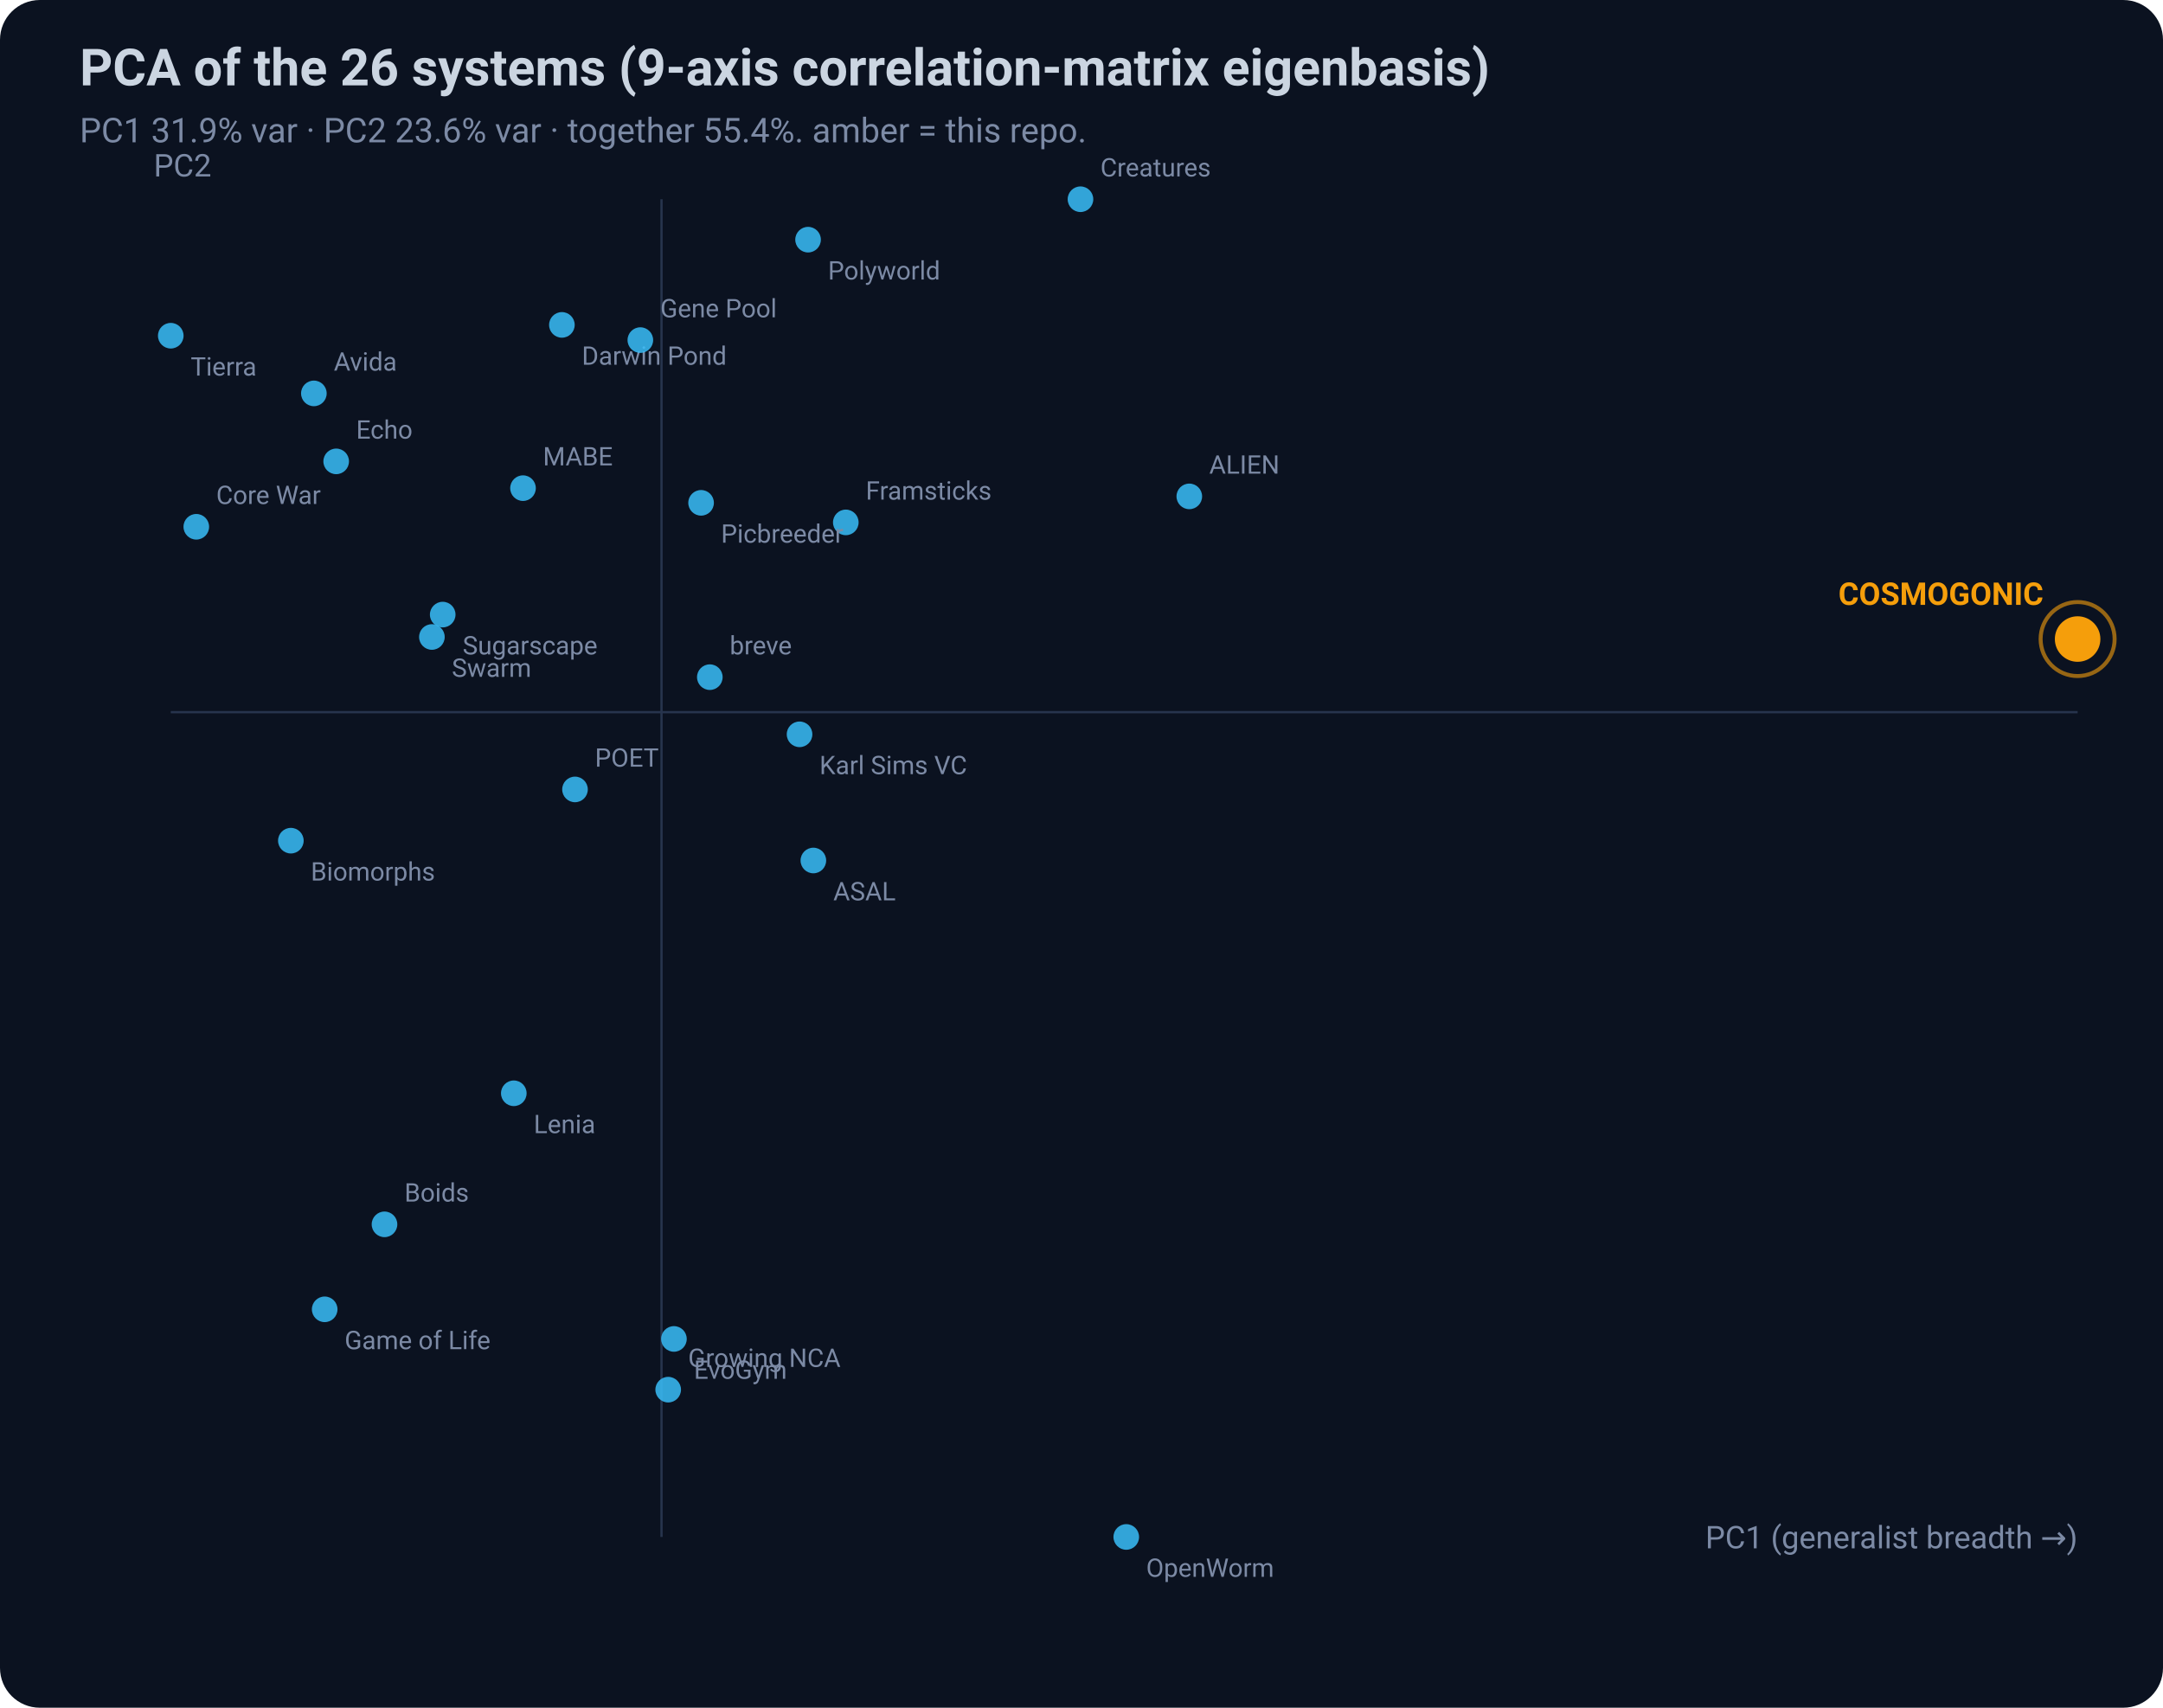
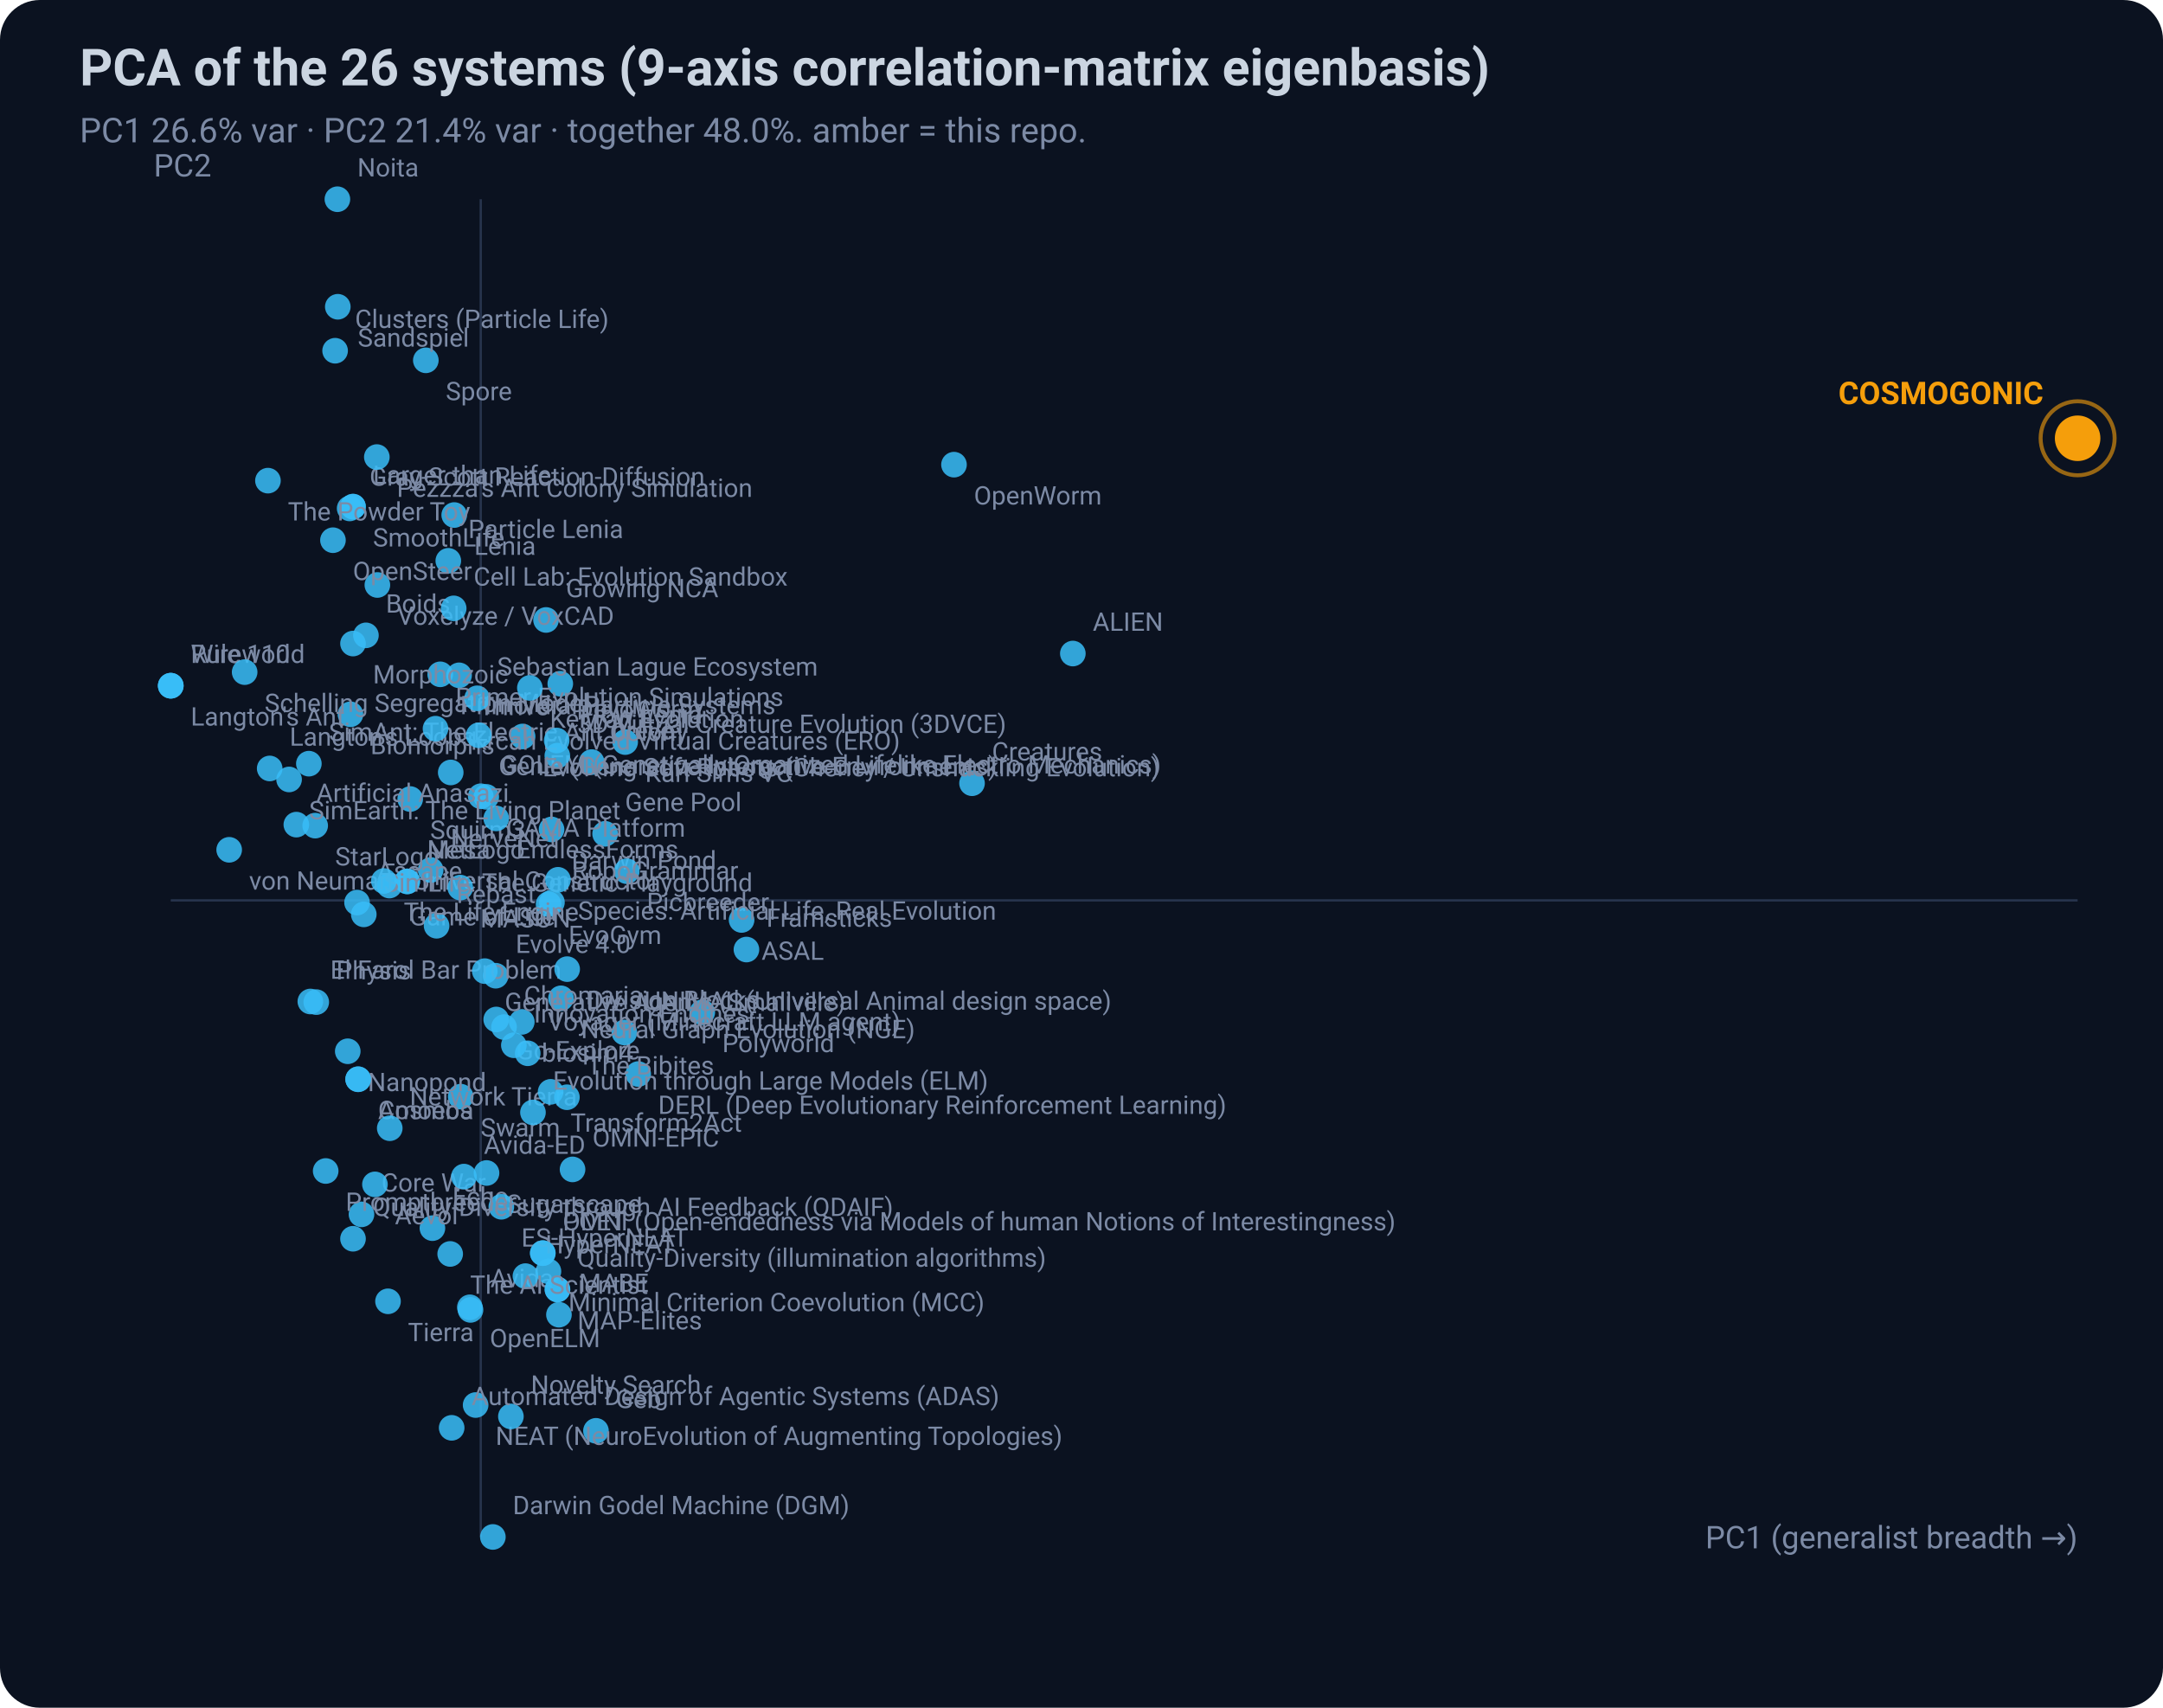
<svg xmlns="http://www.w3.org/2000/svg" viewBox="0 0 760 600" font-family="ui-sans-serif,system-ui,Segoe UI,Roboto,sans-serif" role="img" aria-label="PCA projection">
  <rect width="760" height="600" rx="14" fill="#0b1220" />
  <text x="28" y="30" fill="#cbd5e1" font-size="18" font-weight="700">PCA of the 26 systems (9-axis correlation-matrix eigenbasis)</text>
-   <text x="28" y="50" fill="#7c8aa5" font-size="12">PC1 31.9% var · PC2 23.6% var · together 55.4%. amber = this repo.</text>
-   <line x1="232.431" y1="70" x2="232.431" y2="540" stroke="#27344d" stroke-width="0.8" />
-   <line x1="60" y1="250.219" x2="730" y2="250.219" stroke="#27344d" stroke-width="0.8" />
+   <text x="28" y="50" fill="#7c8aa5" font-size="12">PC1 26.6% var · PC2 21.4% var · together 48.0%. amber = this repo.</text>
+   <line x1="168.916" y1="70" x2="168.916" y2="540" stroke="#27344d" stroke-width="0.8" />
+   <line x1="60" y1="316.341" x2="730" y2="316.341" stroke="#27344d" stroke-width="0.8" />
  <text x="730" y="544" fill="#7c8aa5" font-size="11" text-anchor="end">PC1 (generalist breadth →)</text>
  <text x="54" y="62" fill="#7c8aa5" font-size="11">PC2</text>
-   <circle cx="730" cy="224.526" r="8" fill="#f59e0b" />
-   <circle cx="730" cy="224.526" r="13" fill="none" stroke="#f59e0b" stroke-width="1.4" opacity="0.6" />
-   <text x="718" y="212.526" fill="#f59e0b" font-size="11" font-weight="700" text-anchor="end">COSMOGONIC</text>
-   <circle cx="114.082" cy="460.023" r="4.5" fill="#38bdf8" opacity="0.85" />
-   <text x="121.082" y="474.023" fill="#7c8aa5" font-size="9">Game of Life</text>
-   <circle cx="135.1" cy="430.167" r="4.5" fill="#38bdf8" opacity="0.85" />
-   <text x="142.1" y="422.167" fill="#7c8aa5" font-size="9">Boids</text>
-   <circle cx="102.198" cy="295.365" r="4.5" fill="#38bdf8" opacity="0.85" />
-   <text x="109.198" y="309.365" fill="#7c8aa5" font-size="9">Biomorphs</text>
-   <circle cx="68.973" cy="185.08" r="4.5" fill="#38bdf8" opacity="0.85" />
-   <text x="75.973" y="177.08" fill="#7c8aa5" font-size="9">Core War</text>
-   <circle cx="60" cy="117.95" r="4.5" fill="#38bdf8" opacity="0.85" />
-   <text x="67" y="131.95" fill="#7c8aa5" font-size="9">Tierra</text>
-   <circle cx="110.282" cy="138.216" r="4.5" fill="#38bdf8" opacity="0.85" />
-   <text x="117.282" y="130.216" fill="#7c8aa5" font-size="9">Avida</text>
-   <circle cx="283.926" cy="84.204" r="4.5" fill="#38bdf8" opacity="0.85" />
-   <text x="290.926" y="98.204" fill="#7c8aa5" font-size="9">Polyworld</text>
-   <circle cx="297.184" cy="183.542" r="4.5" fill="#38bdf8" opacity="0.85" />
-   <text x="304.184" y="175.542" fill="#7c8aa5" font-size="9">Framsticks</text>
-   <circle cx="280.935" cy="258" r="4.5" fill="#38bdf8" opacity="0.85" />
-   <text x="287.935" y="272" fill="#7c8aa5" font-size="9">Karl Sims VC</text>
-   <circle cx="379.64" cy="70" r="4.5" fill="#38bdf8" opacity="0.85" />
-   <text x="386.64" y="62" fill="#7c8aa5" font-size="9">Creatures</text>
-   <circle cx="197.428" cy="114.15" r="4.5" fill="#38bdf8" opacity="0.85" />
-   <text x="204.428" y="128.15" fill="#7c8aa5" font-size="9">Darwin Pond</text>
-   <circle cx="224.994" cy="119.488" r="4.5" fill="#38bdf8" opacity="0.85" />
-   <text x="231.994" y="111.488" fill="#7c8aa5" font-size="9">Gene Pool</text>
-   <circle cx="155.553" cy="215.931" r="4.5" fill="#38bdf8" opacity="0.85" />
-   <text x="162.553" y="229.931" fill="#7c8aa5" font-size="9">Sugarscape</text>
-   <circle cx="118.124" cy="162.1" r="4.5" fill="#38bdf8" opacity="0.85" />
-   <text x="125.124" y="154.1" fill="#7c8aa5" font-size="9">Echo</text>
-   <circle cx="151.753" cy="223.802" r="4.5" fill="#38bdf8" opacity="0.85" />
-   <text x="158.753" y="237.802" fill="#7c8aa5" font-size="9">Swarm</text>
-   <circle cx="249.408" cy="237.915" r="4.5" fill="#38bdf8" opacity="0.85" />
-   <text x="256.408" y="229.915" fill="#7c8aa5" font-size="9">breve</text>
-   <circle cx="246.336" cy="176.666" r="4.5" fill="#38bdf8" opacity="0.85" />
-   <text x="253.336" y="190.666" fill="#7c8aa5" font-size="9">Picbreeder</text>
-   <circle cx="183.766" cy="171.509" r="4.5" fill="#38bdf8" opacity="0.85" />
-   <text x="190.766" y="163.509" fill="#7c8aa5" font-size="9">MABE</text>
-   <circle cx="180.532" cy="384.117" r="4.5" fill="#38bdf8" opacity="0.85" />
-   <text x="187.532" y="398.117" fill="#7c8aa5" font-size="9">Lenia</text>
-   <circle cx="234.776" cy="488.25" r="4.5" fill="#38bdf8" opacity="0.85" />
-   <text x="241.776" y="480.25" fill="#7c8aa5" font-size="9">Growing NCA</text>
-   <circle cx="395.728" cy="540" r="4.5" fill="#38bdf8" opacity="0.85" />
-   <text x="402.728" y="554" fill="#7c8aa5" font-size="9">OpenWorm</text>
-   <circle cx="202.035" cy="277.361" r="4.5" fill="#38bdf8" opacity="0.85" />
-   <text x="209.035" y="269.361" fill="#7c8aa5" font-size="9">POET</text>
-   <circle cx="236.797" cy="470.427" r="4.5" fill="#38bdf8" opacity="0.85" />
-   <text x="243.797" y="484.427" fill="#7c8aa5" font-size="9">EvoGym</text>
-   <circle cx="417.878" cy="174.404" r="4.5" fill="#38bdf8" opacity="0.85" />
-   <text x="424.878" y="166.404" fill="#7c8aa5" font-size="9">ALIEN</text>
-   <circle cx="285.785" cy="302.331" r="4.5" fill="#38bdf8" opacity="0.85" />
-   <text x="292.785" y="316.331" fill="#7c8aa5" font-size="9">ASAL</text>
+   <circle cx="730" cy="153.986" r="8" fill="#f59e0b" />
+   <circle cx="730" cy="153.986" r="13" fill="none" stroke="#f59e0b" stroke-width="1.4" opacity="0.6" />
+   <text x="718" y="141.986" fill="#f59e0b" font-size="11" font-weight="700" text-anchor="end">COSMOGONIC</text>
+   <circle cx="136.804" cy="311.144" r="4.5" fill="#38bdf8" opacity="0.85" />
+   <text x="143.804" y="325.144" fill="#7c8aa5" font-size="9">Game of Life</text>
+   <circle cx="128.575" cy="223.226" r="4.5" fill="#38bdf8" opacity="0.85" />
+   <text x="135.575" y="215.226" fill="#7c8aa5" font-size="9">Boids</text>
+   <circle cx="123.136" cy="250.964" r="4.5" fill="#38bdf8" opacity="0.85" />
+   <text x="130.136" y="264.964" fill="#7c8aa5" font-size="9">Biomorphs</text>
+   <circle cx="127.014" cy="426.661" r="4.5" fill="#38bdf8" opacity="0.85" />
+   <text x="134.014" y="418.661" fill="#7c8aa5" font-size="9">Core War</text>
+   <circle cx="136.331" cy="457.208" r="4.5" fill="#38bdf8" opacity="0.85" />
+   <text x="143.331" y="471.208" fill="#7c8aa5" font-size="9">Tierra</text>
+   <circle cx="165.322" cy="460.227" r="4.5" fill="#38bdf8" opacity="0.85" />
+   <text x="172.322" y="452.227" fill="#7c8aa5" font-size="9">Avida</text>
+   <circle cx="246.76" cy="355.666" r="4.5" fill="#38bdf8" opacity="0.85" />
+   <text x="253.76" y="369.666" fill="#7c8aa5" font-size="9">Polyworld</text>
+   <circle cx="262.272" cy="333.616" r="4.5" fill="#38bdf8" opacity="0.85" />
+   <text x="269.272" y="325.616" fill="#7c8aa5" font-size="9">Framsticks</text>
+   <circle cx="219.661" cy="260.725" r="4.5" fill="#38bdf8" opacity="0.85" />
+   <text x="226.661" y="274.725" fill="#7c8aa5" font-size="9">Karl Sims VC</text>
+   <circle cx="341.535" cy="275.19" r="4.5" fill="#38bdf8" opacity="0.85" />
+   <text x="348.535" y="267.19" fill="#7c8aa5" font-size="9">Creatures</text>
+   <circle cx="193.792" cy="291.412" r="4.5" fill="#38bdf8" opacity="0.85" />
+   <text x="200.792" y="305.412" fill="#7c8aa5" font-size="9">Darwin Pond</text>
+   <circle cx="212.615" cy="292.957" r="4.5" fill="#38bdf8" opacity="0.85" />
+   <text x="219.615" y="284.957" fill="#7c8aa5" font-size="9">Gene Pool</text>
+   <circle cx="170.949" cy="412.125" r="4.5" fill="#38bdf8" opacity="0.85" />
+   <text x="177.949" y="426.125" fill="#7c8aa5" font-size="9">Sugarscape</text>
+   <circle cx="151.938" cy="431.506" r="4.5" fill="#38bdf8" opacity="0.85" />
+   <text x="158.938" y="423.506" fill="#7c8aa5" font-size="9">Echo</text>
+   <circle cx="161.869" cy="385.3" r="4.5" fill="#38bdf8" opacity="0.85" />
+   <text x="168.869" y="399.3" fill="#7c8aa5" font-size="9">Swarm</text>
+   <circle cx="207.885" cy="267.747" r="4.5" fill="#38bdf8" opacity="0.85" />
+   <text x="214.885" y="259.747" fill="#7c8aa5" font-size="9">breve</text>
+   <circle cx="220.229" cy="306.088" r="4.5" fill="#38bdf8" opacity="0.85" />
+   <text x="227.229" y="320.088" fill="#7c8aa5" font-size="9">Picbreeder</text>
+   <circle cx="196.393" cy="461.912" r="4.5" fill="#38bdf8" opacity="0.85" />
+   <text x="203.393" y="453.912" fill="#7c8aa5" font-size="9">MABE</text>
+   <circle cx="159.599" cy="180.952" r="4.5" fill="#38bdf8" opacity="0.85" />
+   <text x="166.599" y="194.952" fill="#7c8aa5" font-size="9">Lenia</text>
+   <circle cx="191.853" cy="217.819" r="4.5" fill="#38bdf8" opacity="0.85" />
+   <text x="198.853" y="209.819" fill="#7c8aa5" font-size="9">Growing NCA</text>
+   <circle cx="335.198" cy="163.256" r="4.5" fill="#38bdf8" opacity="0.85" />
+   <text x="342.198" y="177.256" fill="#7c8aa5" font-size="9">OpenWorm</text>
+   <circle cx="190.718" cy="440.284" r="4.5" fill="#38bdf8" opacity="0.85" />
+   <text x="197.718" y="432.284" fill="#7c8aa5" font-size="9">POET</text>
+   <circle cx="192.751" cy="317.675" r="4.5" fill="#38bdf8" opacity="0.85" />
+   <text x="199.751" y="331.675" fill="#7c8aa5" font-size="9">EvoGym</text>
+   <circle cx="376.958" cy="229.616" r="4.5" fill="#38bdf8" opacity="0.85" />
+   <text x="383.958" y="221.616" fill="#7c8aa5" font-size="9">ALIEN</text>
+   <circle cx="260.57" cy="323.223" r="4.5" fill="#38bdf8" opacity="0.85" />
+   <text x="267.57" y="337.223" fill="#7c8aa5" font-size="9">ASAL</text>
+   <circle cx="60" cy="240.922" r="4.5" fill="#38bdf8" opacity="0.85" />
+   <text x="67" y="232.922" fill="#7c8aa5" font-size="9">Wireworld</text>
+   <circle cx="60" cy="240.922" r="4.5" fill="#38bdf8" opacity="0.85" />
+   <text x="67" y="254.922" fill="#7c8aa5" font-size="9">Langton's Ant</text>
+   <circle cx="94.76" cy="269.994" r="4.5" fill="#38bdf8" opacity="0.85" />
+   <text x="101.76" y="261.994" fill="#7c8aa5" font-size="9">Langton's Loops</text>
+   <circle cx="80.525" cy="298.575" r="4.5" fill="#38bdf8" opacity="0.85" />
+   <text x="87.525" y="312.575" fill="#7c8aa5" font-size="9">von Neumann Universal Constructor</text>
+   <circle cx="60" cy="240.922" r="4.5" fill="#38bdf8" opacity="0.85" />
+   <text x="67" y="232.922" fill="#7c8aa5" font-size="9">Rule 110</text>
+   <circle cx="124.035" cy="178.002" r="4.5" fill="#38bdf8" opacity="0.85" />
+   <text x="131.035" y="192.002" fill="#7c8aa5" font-size="9">SmoothLife</text>
+   <circle cx="124.035" cy="178.002" r="4.5" fill="#38bdf8" opacity="0.85" />
+   <text x="131.035" y="170.002" fill="#7c8aa5" font-size="9">Larger than Life</text>
+   <circle cx="196.866" cy="240.22" r="4.5" fill="#38bdf8" opacity="0.85" />
+   <text x="203.866" y="254.22" fill="#7c8aa5" font-size="9">Flow Lenia</text>
+   <circle cx="157.518" cy="197.033" r="4.5" fill="#38bdf8" opacity="0.85" />
+   <text x="164.518" y="189.033" fill="#7c8aa5" font-size="9">Particle Lenia</text>
+   <circle cx="154.681" cy="236.919" r="4.5" fill="#38bdf8" opacity="0.85" />
+   <text x="161.681" y="250.919" fill="#7c8aa5" font-size="9">Primordial Particle Systems</text>
+   <circle cx="122.852" cy="178.634" r="4.5" fill="#38bdf8" opacity="0.85" />
+   <text x="129.852" y="170.634" fill="#7c8aa5" font-size="9">Gray-Scott Reaction-Diffusion</text>
+   <circle cx="131.743" cy="416.127" r="4.5" fill="#38bdf8" opacity="0.85" />
+   <text x="138.743" y="430.127" fill="#7c8aa5" font-size="9">Aevol</text>
+   <circle cx="163.004" cy="413.389" r="4.5" fill="#38bdf8" opacity="0.85" />
+   <text x="170.004" y="405.389" fill="#7c8aa5" font-size="9">Avida-ED</text>
+   <circle cx="122.19" cy="369.359" r="4.5" fill="#38bdf8" opacity="0.85" />
+   <text x="129.19" y="383.359" fill="#7c8aa5" font-size="9">Nanopond</text>
+   <circle cx="111.124" cy="352.084" r="4.5" fill="#38bdf8" opacity="0.85" />
+   <text x="118.124" y="344.084" fill="#7c8aa5" font-size="9">Physis</text>
+   <circle cx="125.832" cy="379.19" r="4.5" fill="#38bdf8" opacity="0.85" />
+   <text x="132.832" y="393.19" fill="#7c8aa5" font-size="9">Cosmos</text>
+   <circle cx="209.399" cy="502.712" r="4.5" fill="#38bdf8" opacity="0.85" />
+   <text x="216.399" y="494.712" fill="#7c8aa5" font-size="9">Geb</text>
+   <circle cx="125.832" cy="379.19" r="4.5" fill="#38bdf8" opacity="0.85" />
+   <text x="132.832" y="393.19" fill="#7c8aa5" font-size="9">Amoeba</text>
+   <circle cx="174.165" cy="342.815" r="4.5" fill="#38bdf8" opacity="0.85" />
+   <text x="181.165" y="334.815" fill="#7c8aa5" font-size="9">Evolve 4.0</text>
+   <circle cx="144.134" cy="280.738" r="4.5" fill="#38bdf8" opacity="0.85" />
+   <text x="151.134" y="294.738" fill="#7c8aa5" font-size="9">Squirm3</text>
+   <circle cx="136.946" cy="396.395" r="4.5" fill="#38bdf8" opacity="0.85" />
+   <text x="143.946" y="388.395" fill="#7c8aa5" font-size="9">Network Tierra</text>
+   <circle cx="183.34" cy="359.036" r="4.5" fill="#38bdf8" opacity="0.85" />
+   <text x="190.34" y="373.036" fill="#7c8aa5" font-size="9">biosim4</text>
+   <circle cx="168.916" cy="279.755" r="4.5" fill="#38bdf8" opacity="0.85" />
+   <text x="175.916" y="271.755" fill="#7c8aa5" font-size="9">GOLEM (Genetically Organized Lifelike Electro Mechanics)</text>
+   <circle cx="132.595" cy="205.53" r="4.5" fill="#38bdf8" opacity="0.85" />
+   <text x="139.595" y="219.53" fill="#7c8aa5" font-size="9">Voxelyze / VoxCAD</text>
+   <circle cx="195.826" cy="265.5" r="4.5" fill="#38bdf8" opacity="0.85" />
+   <text x="202.826" y="257.5" fill="#7c8aa5" font-size="9">3D Virtual Creature Evolution (3DVCE)</text>
+   <circle cx="224.249" cy="377.364" r="4.5" fill="#38bdf8" opacity="0.85" />
+   <text x="231.249" y="391.364" fill="#7c8aa5" font-size="9">DERL (Deep Evolutionary Reinforcement Learning)</text>
+   <circle cx="219.377" cy="362.758" r="4.5" fill="#38bdf8" opacity="0.85" />
+   <text x="226.377" y="354.758" fill="#7c8aa5" font-size="9">UNIMAL (Universal Animal design space)</text>
+   <circle cx="183.624" cy="258.758" r="4.5" fill="#38bdf8" opacity="0.85" />
+   <text x="190.624" y="272.758" fill="#7c8aa5" font-size="9">Evolving Soft Robots (Cheney / Unshackling Evolution)</text>
+   <circle cx="193.934" cy="317.043" r="4.5" fill="#38bdf8" opacity="0.85" />
+   <text x="200.934" y="309.043" fill="#7c8aa5" font-size="9">RoboGrammar</text>
+   <circle cx="193.461" cy="383.614" r="4.5" fill="#38bdf8" opacity="0.85" />
+   <text x="200.461" y="397.614" fill="#7c8aa5" font-size="9">Transform2Act</text>
+   <circle cx="151.323" cy="305.667" r="4.5" fill="#38bdf8" opacity="0.85" />
+   <text x="158.323" y="297.667" fill="#7c8aa5" font-size="9">NerveNet</text>
+   <circle cx="197.102" cy="350.75" r="4.5" fill="#38bdf8" opacity="0.85" />
+   <text x="204.102" y="364.75" fill="#7c8aa5" font-size="9">Neural Graph Evolution (NGE)</text>
+   <circle cx="158.369" cy="271.398" r="4.5" fill="#38bdf8" opacity="0.85" />
+   <text x="165.369" y="263.398" fill="#7c8aa5" font-size="9">Krcah Evolved Virtual Creatures (ERO)</text>
+   <circle cx="167.119" cy="493.653" r="4.5" fill="#38bdf8" opacity="0.85" />
+   <text x="174.119" y="507.653" fill="#7c8aa5" font-size="9">NEAT (NeuroEvolution of Augmenting Topologies)</text>
+   <circle cx="184.617" cy="448.359" r="4.5" fill="#38bdf8" opacity="0.85" />
+   <text x="191.617" y="440.359" fill="#7c8aa5" font-size="9">HyperNEAT</text>
+   <circle cx="176.152" cy="423.992" r="4.5" fill="#38bdf8" opacity="0.85" />
+   <text x="183.152" y="437.992" fill="#7c8aa5" font-size="9">ES-HyperNEAT</text>
+   <circle cx="179.509" cy="497.656" r="4.5" fill="#38bdf8" opacity="0.85" />
+   <text x="186.509" y="489.656" fill="#7c8aa5" font-size="9">Novelty Search</text>
+   <circle cx="195.873" cy="453.064" r="4.5" fill="#38bdf8" opacity="0.85" />
+   <text x="202.873" y="467.064" fill="#7c8aa5" font-size="9">MAP-Elites</text>
+   <circle cx="195.873" cy="453.064" r="4.5" fill="#38bdf8" opacity="0.85" />
+   <text x="202.873" y="445.064" fill="#7c8aa5" font-size="9">Quality-Diversity (illumination algorithms)</text>
+   <circle cx="174.354" cy="358.194" r="4.5" fill="#38bdf8" opacity="0.85" />
+   <text x="181.354" y="372.194" fill="#7c8aa5" font-size="9">Go-Explore</text>
+   <circle cx="190.718" cy="440.284" r="4.5" fill="#38bdf8" opacity="0.85" />
+   <text x="197.718" y="432.284" fill="#7c8aa5" font-size="9">OMNI (Open-endedness via Models of human Notions of Interestingness)</text>
+   <circle cx="192.704" cy="446.674" r="4.5" fill="#38bdf8" opacity="0.85" />
+   <text x="199.704" y="460.674" fill="#7c8aa5" font-size="9">Minimal Criterion Coevolution (MCC)</text>
+   <circle cx="180.55" cy="367.252" r="4.5" fill="#38bdf8" opacity="0.85" />
+   <text x="187.55" y="359.252" fill="#7c8aa5" font-size="9">Innovation Engines</text>
+   <circle cx="174.354" cy="287.55" r="4.5" fill="#38bdf8" opacity="0.85" />
+   <text x="181.354" y="301.55" fill="#7c8aa5" font-size="9">EndlessForms</text>
+   <circle cx="143.094" cy="309.67" r="4.5" fill="#38bdf8" opacity="0.85" />
+   <text x="150.094" y="301.67" fill="#7c8aa5" font-size="9">NetLogo</text>
+   <circle cx="161.727" cy="311.847" r="4.5" fill="#38bdf8" opacity="0.85" />
+   <text x="168.727" y="325.847" fill="#7c8aa5" font-size="9">MASON</text>
+   <circle cx="153.404" cy="325.259" r="4.5" fill="#38bdf8" opacity="0.85" />
+   <text x="160.404" y="317.259" fill="#7c8aa5" font-size="9">Repast</text>
+   <circle cx="110.745" cy="290.078" r="4.5" fill="#38bdf8" opacity="0.85" />
+   <text x="117.745" y="304.078" fill="#7c8aa5" font-size="9">StarLogo</text>
+   <circle cx="125.454" cy="317.113" r="4.5" fill="#38bdf8" opacity="0.85" />
+   <text x="132.454" y="309.113" fill="#7c8aa5" font-size="9">Ascape</text>
+   <circle cx="170.855" cy="279.966" r="4.5" fill="#38bdf8" opacity="0.85" />
+   <text x="177.855" y="293.966" fill="#7c8aa5" font-size="9">GAMA Platform</text>
+   <circle cx="143.094" cy="309.67" r="4.5" fill="#38bdf8" opacity="0.85" />
+   <text x="150.094" y="301.67" fill="#7c8aa5" font-size="9">Mesa</text>
+   <circle cx="116.988" cy="189.8" r="4.5" fill="#38bdf8" opacity="0.85" />
+   <text x="123.988" y="203.8" fill="#7c8aa5" font-size="9">OpenSteer</text>
+   <circle cx="104.124" cy="289.727" r="4.5" fill="#38bdf8" opacity="0.85" />
+   <text x="111.124" y="281.727" fill="#7c8aa5" font-size="9">Artificial Anasazi</text>
+   <circle cx="85.964" cy="236.147" r="4.5" fill="#38bdf8" opacity="0.85" />
+   <text x="92.964" y="250.147" fill="#7c8aa5" font-size="9">Schelling Segregation Model</text>
+   <circle cx="109.043" cy="351.874" r="4.5" fill="#38bdf8" opacity="0.85" />
+   <text x="116.043" y="343.874" fill="#7c8aa5" font-size="9">El Farol Bar Problem</text>
+   <circle cx="149.62" cy="126.599" r="4.5" fill="#38bdf8" opacity="0.85" />
+   <text x="156.62" y="140.599" fill="#7c8aa5" font-size="9">Spore</text>
+   <circle cx="127.818" cy="321.257" r="4.5" fill="#38bdf8" opacity="0.85" />
+   <text x="134.818" y="313.257" fill="#7c8aa5" font-size="9">SimLife: The Genetic Playground</text>
+   <circle cx="101.571" cy="273.856" r="4.5" fill="#38bdf8" opacity="0.85" />
+   <text x="108.571" y="287.856" fill="#7c8aa5" font-size="9">SimEarth: The Living Planet</text>
+   <circle cx="108.523" cy="268.309" r="4.5" fill="#38bdf8" opacity="0.85" />
+   <text x="115.523" y="260.309" fill="#7c8aa5" font-size="9">SimAnt: The Electric Ant Colony</text>
+   <circle cx="161.302" cy="237.27" r="4.5" fill="#38bdf8" opacity="0.85" />
+   <text x="168.302" y="251.27" fill="#7c8aa5" font-size="9">Thrive</text>
+   <circle cx="159.41" cy="213.746" r="4.5" fill="#38bdf8" opacity="0.85" />
+   <text x="166.41" y="205.746" fill="#7c8aa5" font-size="9">Cell Lab: Evolution Sandbox</text>
+   <circle cx="196.062" cy="309.108" r="4.5" fill="#38bdf8" opacity="0.85" />
+   <text x="203.062" y="323.108" fill="#7c8aa5" font-size="9">Species: Artificial Life, Real Evolution</text>
+   <circle cx="199.183" cy="385.51" r="4.5" fill="#38bdf8" opacity="0.85" />
+   <text x="206.183" y="377.51" fill="#7c8aa5" font-size="9">The Bibites</text>
+   <circle cx="94.146" cy="168.873" r="4.5" fill="#38bdf8" opacity="0.85" />
+   <text x="101.146" y="182.873" fill="#7c8aa5" font-size="9">The Powder Toy</text>
+   <circle cx="118.549" cy="70" r="4.5" fill="#38bdf8" opacity="0.85" />
+   <text x="125.549" y="62" fill="#7c8aa5" font-size="9">Noita</text>
+   <circle cx="134.865" cy="309.529" r="4.5" fill="#38bdf8" opacity="0.85" />
+   <text x="141.865" y="323.529" fill="#7c8aa5" font-size="9">The Life Engine</text>
+   <circle cx="117.745" cy="123.229" r="4.5" fill="#38bdf8" opacity="0.85" />
+   <text x="124.745" y="115.229" fill="#7c8aa5" font-size="9">Clusters (Particle Life)</text>
+   <circle cx="118.691" cy="107.78" r="4.5" fill="#38bdf8" opacity="0.85" />
+   <text x="125.691" y="121.78" fill="#7c8aa5" font-size="9">Sandspiel</text>
+   <circle cx="167.639" cy="245.346" r="4.5" fill="#38bdf8" opacity="0.85" />
+   <text x="174.639" y="237.346" fill="#7c8aa5" font-size="9">Sebastian Lague Ecosystem</text>
+   <circle cx="132.406" cy="160.587" r="4.5" fill="#38bdf8" opacity="0.85" />
+   <text x="139.406" y="174.587" fill="#7c8aa5" font-size="9">Pezzza's Ant Colony Simulation</text>
+   <circle cx="153.025" cy="256.02" r="4.5" fill="#38bdf8" opacity="0.85" />
+   <text x="160.025" y="248.02" fill="#7c8aa5" font-size="9">Primer Evolution Simulations</text>
+   <circle cx="186.178" cy="241.694" r="4.5" fill="#38bdf8" opacity="0.85" />
+   <text x="193.178" y="255.694" fill="#7c8aa5" font-size="9">Keiwan Evolution</text>
+   <circle cx="195.589" cy="260.163" r="4.5" fill="#38bdf8" opacity="0.85" />
+   <text x="202.589" y="252.163" fill="#7c8aa5" font-size="9">DevoWorm</text>
+   <circle cx="124.035" cy="226.105" r="4.5" fill="#38bdf8" opacity="0.85" />
+   <text x="131.035" y="240.105" fill="#7c8aa5" font-size="9">Morphozoic</text>
+   <circle cx="177.097" cy="360.862" r="4.5" fill="#38bdf8" opacity="0.85" />
+   <text x="184.097" y="352.862" fill="#7c8aa5" font-size="9">Chromaria</text>
+   <circle cx="199.278" cy="340.498" r="4.5" fill="#38bdf8" opacity="0.85" />
+   <text x="206.278" y="354.498" fill="#7c8aa5" font-size="9">Division Blocks</text>
+   <circle cx="185.421" cy="370.061" r="4.5" fill="#38bdf8" opacity="0.85" />
+   <text x="192.421" y="362.061" fill="#7c8aa5" font-size="9">Voyager (Minecraft LLM agent)</text>
+   <circle cx="170.335" cy="341.2" r="4.5" fill="#38bdf8" opacity="0.85" />
+   <text x="177.335" y="355.2" fill="#7c8aa5" font-size="9">Generative Agents (Smallville)</text>
+   <circle cx="201.17" cy="410.861" r="4.5" fill="#38bdf8" opacity="0.85" />
+   <text x="208.17" y="402.861" fill="#7c8aa5" font-size="9">OMNI-EPIC</text>
+   <circle cx="168.206" cy="258.337" r="4.5" fill="#38bdf8" opacity="0.85" />
+   <text x="175.206" y="272.337" fill="#7c8aa5" font-size="9">Genie (Generative Interactive Environments)</text>
+   <circle cx="187.265" cy="390.847" r="4.5" fill="#38bdf8" opacity="0.85" />
+   <text x="194.265" y="382.847" fill="#7c8aa5" font-size="9">Evolution through Large Models (ELM)</text>
+   <circle cx="165.085" cy="459.314" r="4.5" fill="#38bdf8" opacity="0.85" />
+   <text x="172.085" y="473.314" fill="#7c8aa5" font-size="9">OpenELM</text>
+   <circle cx="158.701" cy="501.658" r="4.5" fill="#38bdf8" opacity="0.85" />
+   <text x="165.701" y="493.658" fill="#7c8aa5" font-size="9">Automated Design of Agentic Systems (ADAS)</text>
+   <circle cx="158.18" cy="440.565" r="4.5" fill="#38bdf8" opacity="0.85" />
+   <text x="165.18" y="454.565" fill="#7c8aa5" font-size="9">The AI Scientist</text>
+   <circle cx="173.172" cy="540" r="4.5" fill="#38bdf8" opacity="0.85" />
+   <text x="180.172" y="532" fill="#7c8aa5" font-size="9">Darwin Godel Machine (DGM)</text>
+   <circle cx="114.434" cy="411.422" r="4.5" fill="#38bdf8" opacity="0.85" />
+   <text x="121.434" y="425.422" fill="#7c8aa5" font-size="9">Promptbreeder</text>
+   <circle cx="124.035" cy="435.228" r="4.5" fill="#38bdf8" opacity="0.85" />
+   <text x="131.035" y="427.228" fill="#7c8aa5" font-size="9">Quality-Diversity through AI Feedback (QDAIF)</text>
</svg>
